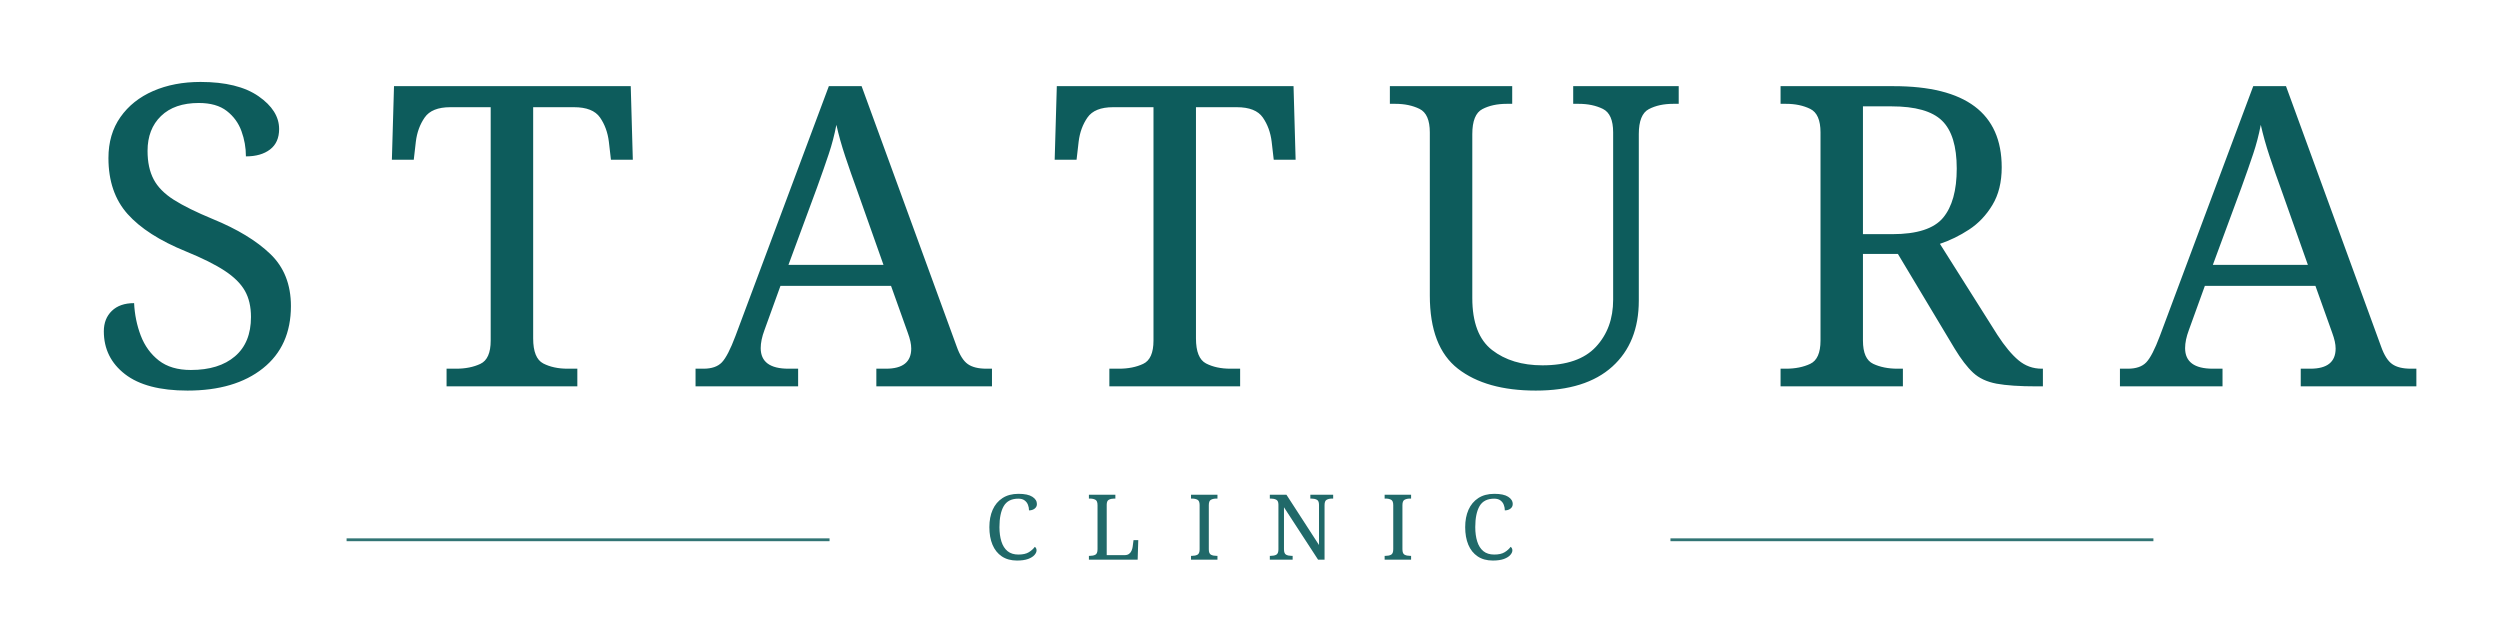
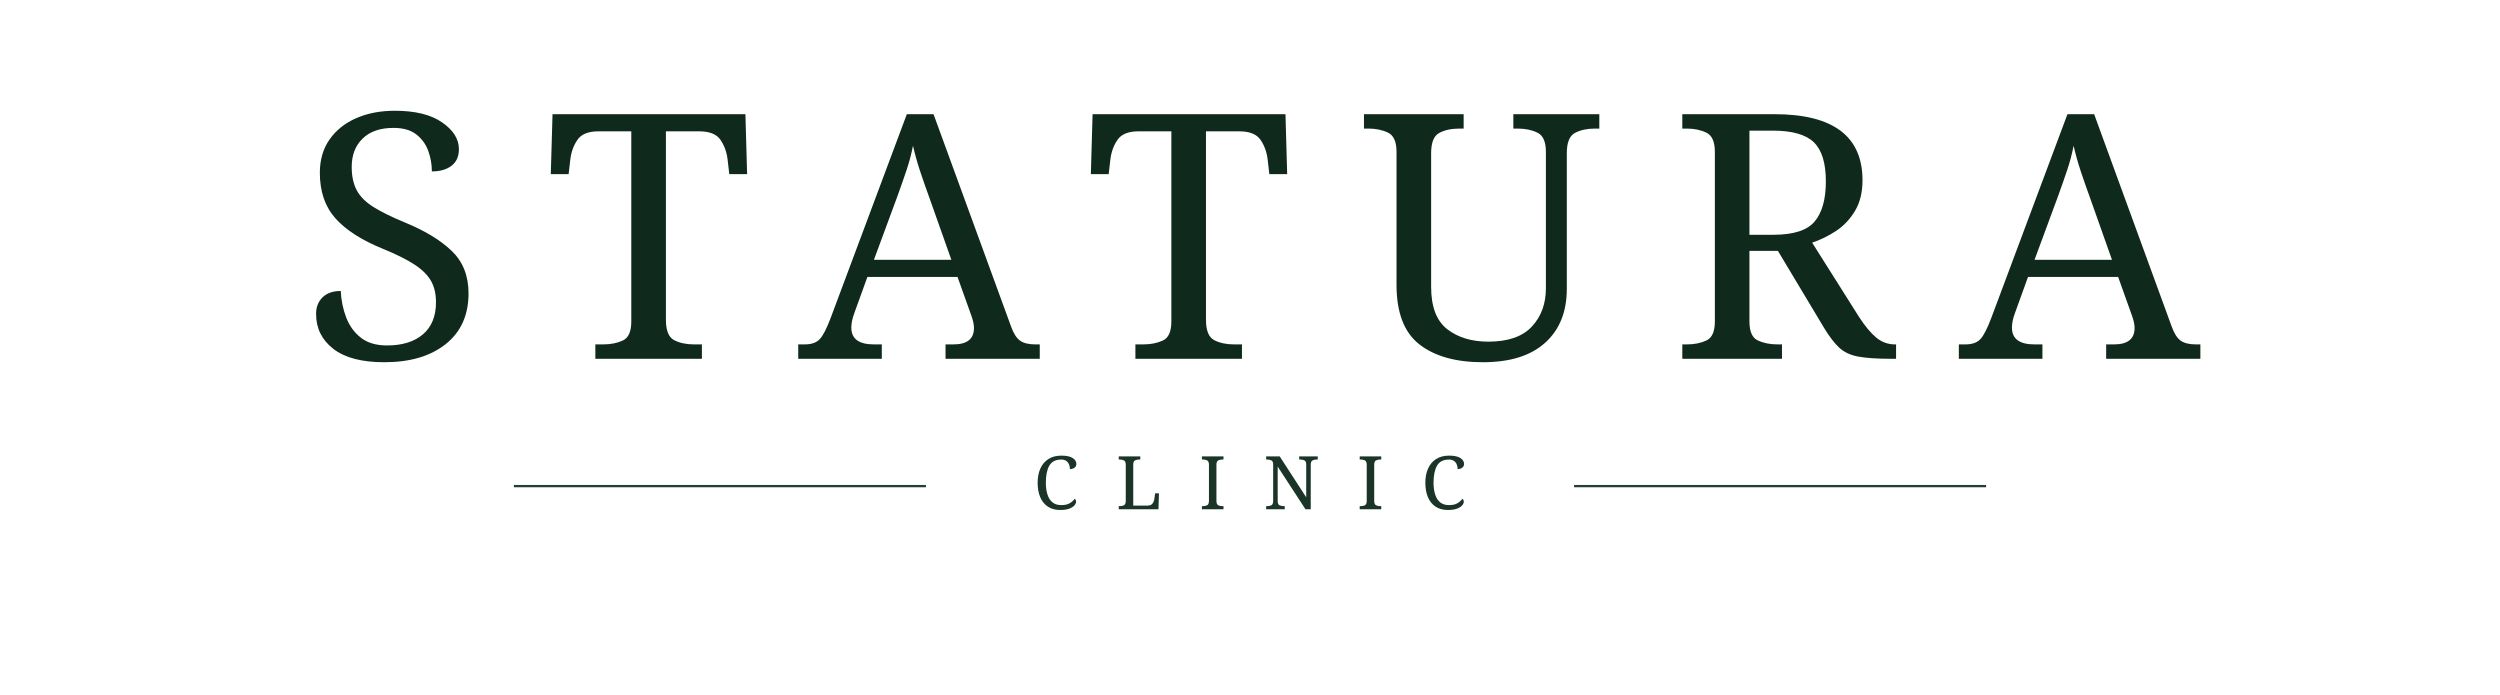
- <svg xmlns="http://www.w3.org/2000/svg" viewBox="100 380 880 220" width="880" height="220">
-   <defs>
-     <radialGradient id="bgGrad" cx="50%" cy="50%" r="70%">
-       <stop offset="0%" stop-color="#0d5c5c" />
-       <stop offset="100%" stop-color="#0a3d3d" />
-     </radialGradient>
-     <radialGradient id="glowCenter" cx="50%" cy="50%" r="40%">
-       <stop offset="0%" stop-color="#1a8a8a" stop-opacity="0.2" />
-       <stop offset="100%" stop-color="#0a3d3d" stop-opacity="0" />
-     </radialGradient>
-   </defs>
-   <text x="540" y="516" font-family="'Cormorant Garamond', 'Cormorant', 'EB Garamond', 'Garamond', Georgia, serif" font-size="148" font-weight="300" letter-spacing="28" text-anchor="middle" fill="#0d5c5c" style="fill:rgb(13, 92, 92);stroke:none;color:rgb(255, 255, 255);stroke-width:1px;stroke-linecap:butt;stroke-linejoin:miter;opacity:1;font-family:&quot;Cormorant Garamond&quot;, Cormorant, &quot;EB Garamond&quot;, Garamond, Georgia, serif;font-size:148px;font-weight:300;text-anchor:middle;dominant-baseline:auto">STATURA</text>
-   <line x1="222" y1="570" x2="392" y2="570" stroke="#0d5c5c" stroke-width="1" opacity="0.85" style="fill:rgb(0, 0, 0);stroke:rgb(13, 92, 92);color:rgb(255, 255, 255);stroke-width:1px;stroke-linecap:butt;stroke-linejoin:miter;opacity:0.85;font-family:&quot;Anthropic Sans&quot;, -apple-system, BlinkMacSystemFont, &quot;Segoe UI&quot;, sans-serif;font-size:16px;font-weight:400;text-anchor:start;dominant-baseline:auto" />
-   <line x1="688" y1="570" x2="858" y2="570" stroke="#0d5c5c" stroke-width="1" opacity="0.85" style="fill:rgb(0, 0, 0);stroke:rgb(13, 92, 92);color:rgb(255, 255, 255);stroke-width:1px;stroke-linecap:butt;stroke-linejoin:miter;opacity:0.85;font-family:&quot;Anthropic Sans&quot;, -apple-system, BlinkMacSystemFont, &quot;Segoe UI&quot;, sans-serif;font-size:16px;font-weight:400;text-anchor:start;dominant-baseline:auto" />
-   <text x="540" y="577" font-family="'Cormorant Garamond', 'Cormorant', Georgia, serif" font-size="32" font-weight="400" letter-spacing="16" text-anchor="middle" fill="#0d5c5c" opacity="0.92" style="fill:rgb(13, 92, 92);stroke:none;color:rgb(255, 255, 255);stroke-width:1px;stroke-linecap:butt;stroke-linejoin:miter;opacity:0.92;font-family:&quot;Cormorant Garamond&quot;, Cormorant, Georgia, serif;font-size:32px;font-weight:400;text-anchor:middle;dominant-baseline:auto">CLINIC</text>
+ <svg xmlns="http://www.w3.org/2000/svg" viewBox="0 0 1080 300" width="1080" height="300" role="img" aria-label="Statura Clinic">
+   <g fill="#0F2A1D" stroke="none">
+     <text x="540" y="155" font-family="'Cormorant Garamond', 'EB Garamond', Georgia, serif" font-size="148" font-weight="300" letter-spacing="28" text-anchor="middle">STATURA</text>
+   </g>
+   <g stroke="#0F2A1D" stroke-width="1" opacity="0.9">
+     <line x1="222" y1="210" x2="400" y2="210" />
+     <line x1="680" y1="210" x2="858" y2="210" />
+   </g>
+   <g fill="#0F2A1D" stroke="none" opacity="0.95">
+     <text x="540" y="220" font-family="'Cormorant Garamond', Georgia, serif" font-size="32" font-weight="400" letter-spacing="16" text-anchor="middle">CLINIC</text>
+   </g>
</svg>
